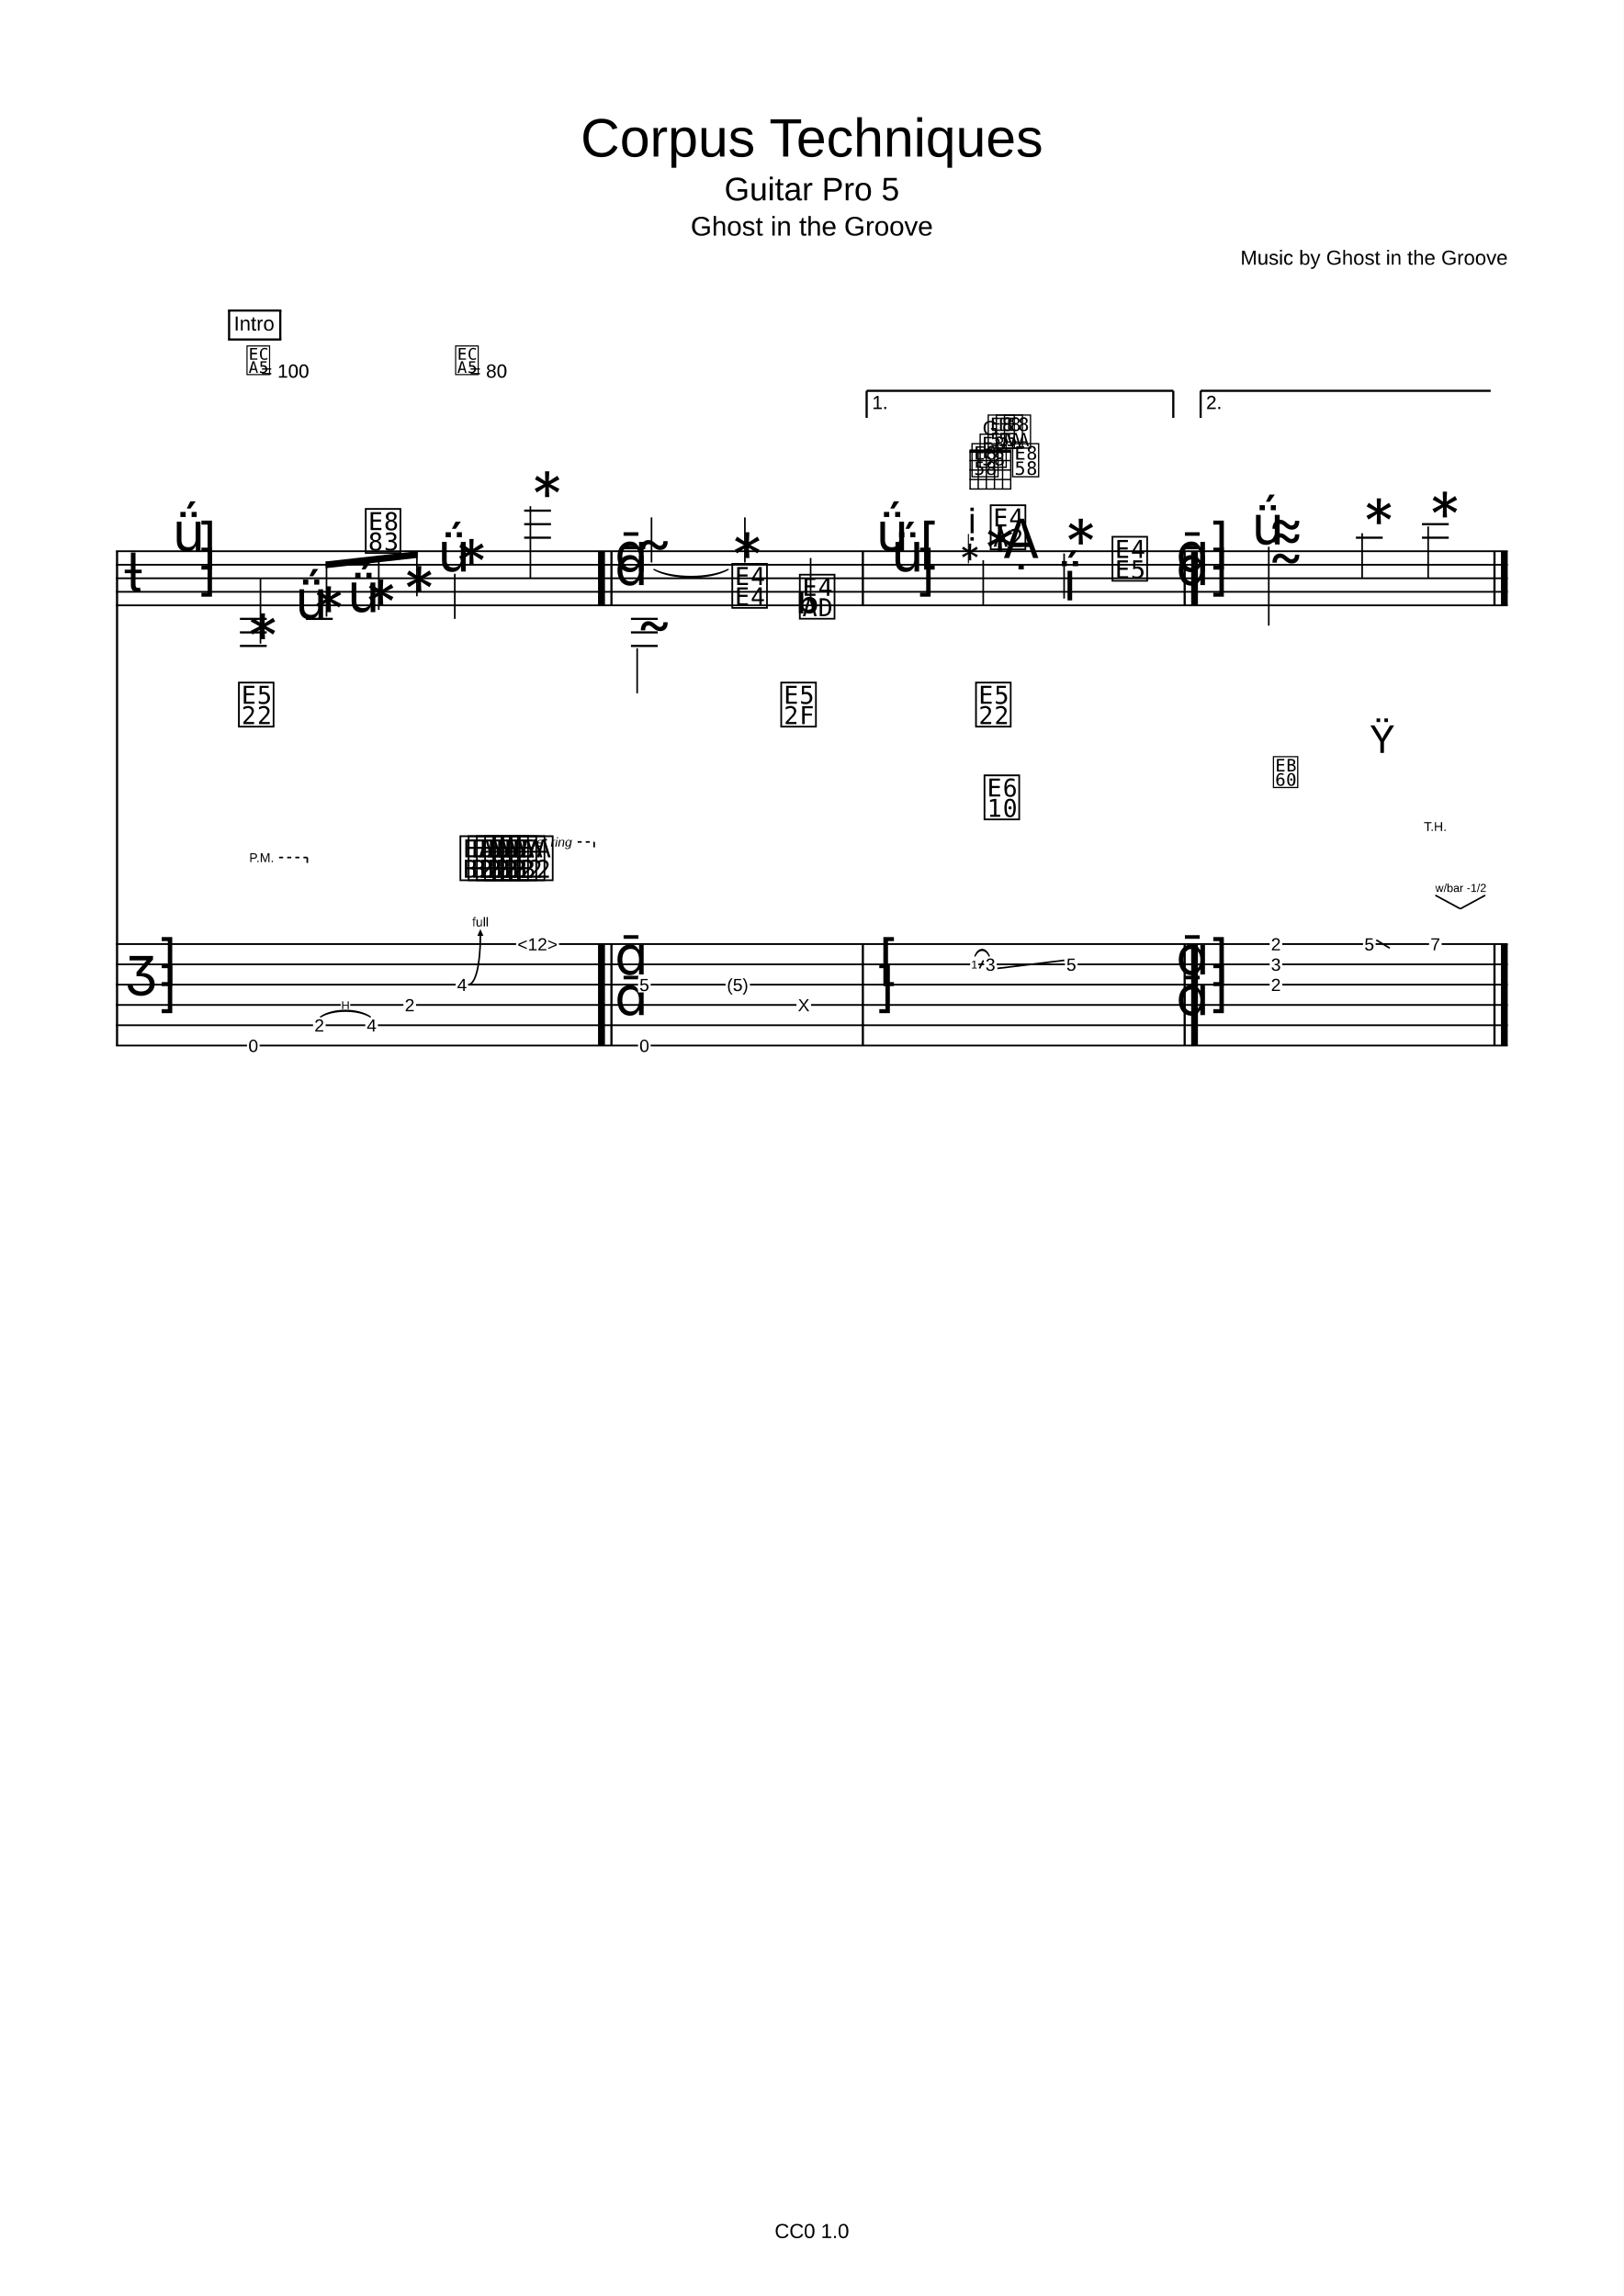
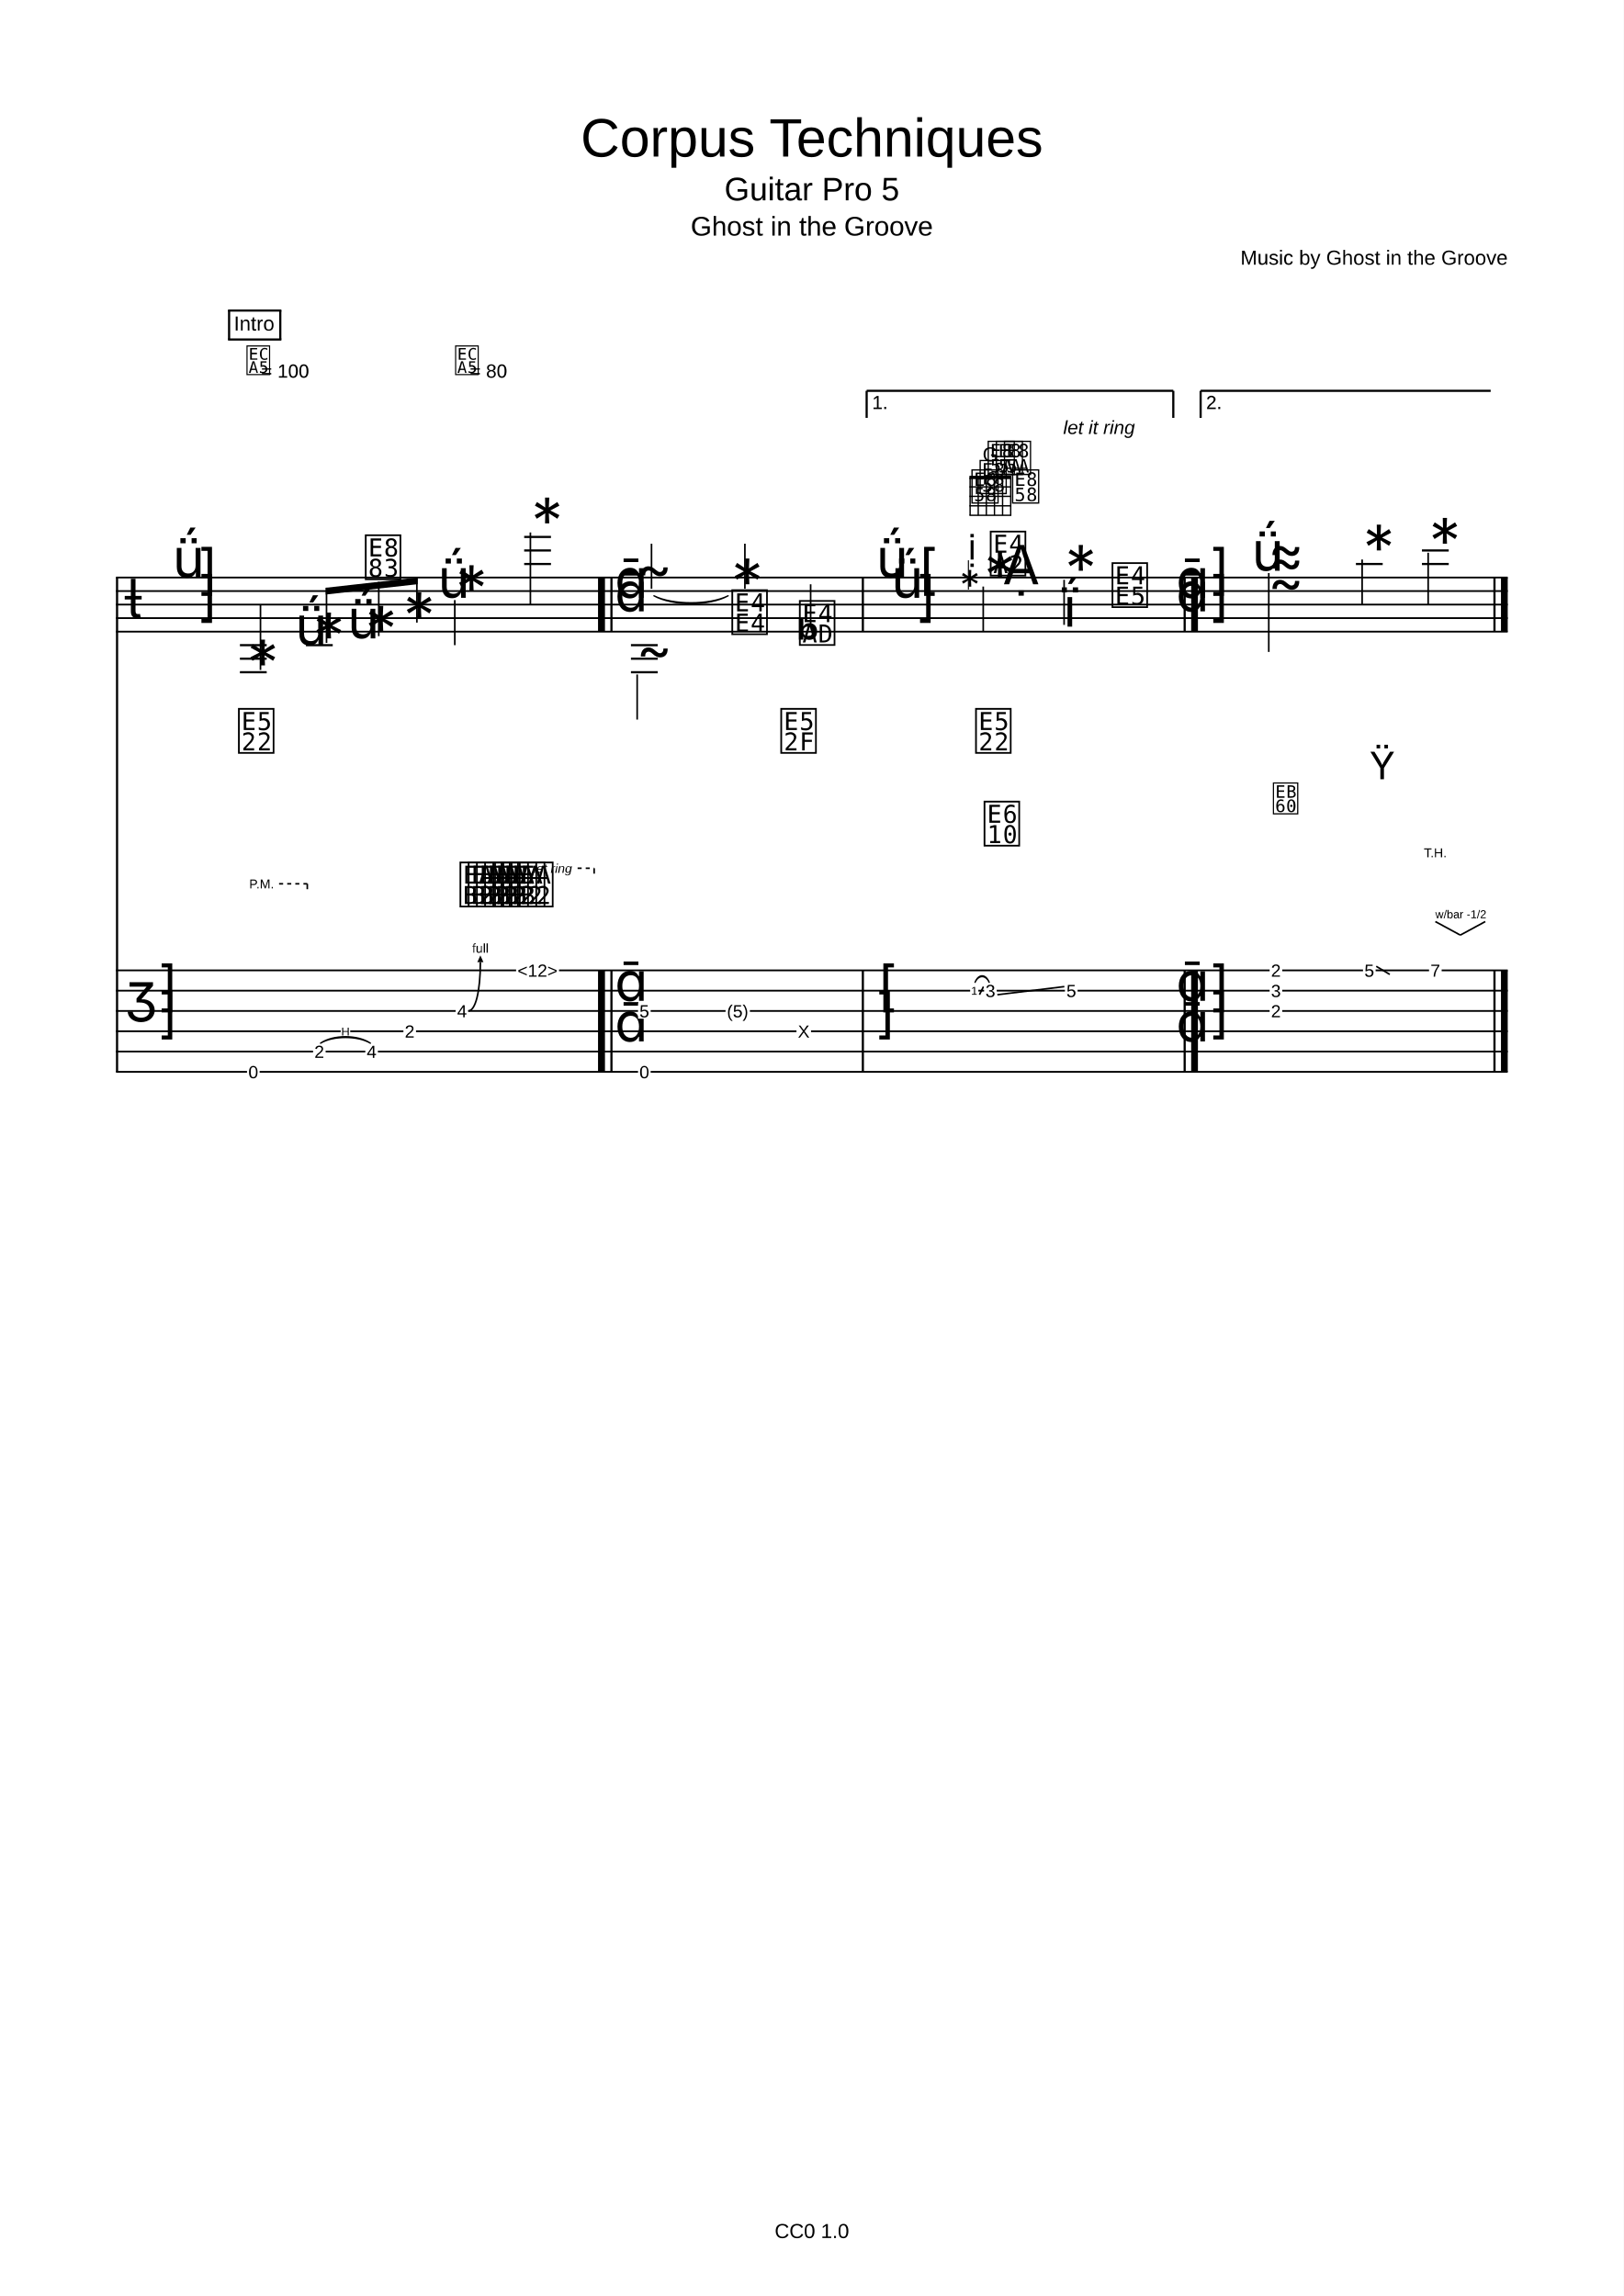
<svg xmlns="http://www.w3.org/2000/svg" width="1200" height="1697.143" viewBox="0 0 120 169.714">
  <style>@font-face{font-family:"Bravura";src:url("Bravura.otf")}text{font-family:"Bravura";font-size:4px}text.t{font-family:Arial,Helvetica,sans-serif}</style>
  <rect x="0" y="0" width="120" height="169.714" fill="white" />
  <g fill="black" stroke="black">
-     <line class="staffLine" x1="8.571" y1="40.745" x2="111.429" y2="40.745" stroke-width="0.13" />
-     <line class="staffLine" x1="8.571" y1="41.745" x2="111.429" y2="41.745" stroke-width="0.13" />
-     <line class="staffLine" x1="8.571" y1="42.745" x2="111.429" y2="42.745" stroke-width="0.13" />
-     <line class="staffLine" x1="8.571" y1="43.745" x2="111.429" y2="43.745" stroke-width="0.13" />
-     <line class="staffLine" x1="8.571" y1="44.745" x2="111.429" y2="44.745" stroke-width="0.13" />
-     <line class="ledgerLine" x1="17.731" y1="45.745" x2="19.711" y2="45.745" stroke-width="0.16" />
-     <line class="ledgerLine" x1="17.731" y1="46.745" x2="19.711" y2="46.745" stroke-width="0.16" />
-     <line class="ledgerLine" x1="17.731" y1="47.745" x2="19.711" y2="47.745" stroke-width="0.16" />
-     <line class="stem" x1="19.251" y1="47.577" x2="19.251" y2="42.745" stroke-width="0.12" />
-     <line class="ledgerLine" x1="22.611" y1="45.745" x2="24.591" y2="45.745" stroke-width="0.16" />
-     <line class="stem" x1="33.611" y1="42.413" x2="33.611" y2="45.745" stroke-width="0.12" />
-     <line class="ledgerLine" x1="38.739" y1="39.745" x2="40.719" y2="39.745" stroke-width="0.16" />
-     <line class="ledgerLine" x1="38.739" y1="38.745" x2="40.719" y2="38.745" stroke-width="0.16" />
-     <line class="ledgerLine" x1="38.739" y1="37.745" x2="40.719" y2="37.745" stroke-width="0.16" />
-     <line class="stem" x1="39.199" y1="37.413" x2="39.199" y2="42.745" stroke-width="0.12" />
-     <line class="stem" x1="24.131" y1="45.577" x2="24.131" y2="41.495" stroke-width="0.12" />
-     <line class="stem" x1="27.992" y1="45.077" x2="27.992" y2="41.062" stroke-width="0.12" />
-     <line class="stem" x1="30.809" y1="44.077" x2="30.809" y2="40.745" stroke-width="0.12" />
-     <line class="barline" x1="44.29" y1="40.745" x2="44.29" y2="44.745" stroke-width="0.16" />
-     <line class="barline" x1="44.46" y1="40.745" x2="44.46" y2="44.745" stroke-width="0.5" />
-     <line class="barline" x1="45.19" y1="40.745" x2="45.19" y2="44.745" stroke-width="0.16" />
-     <line class="stem" x1="48.15" y1="41.577" x2="48.15" y2="38.245" stroke-width="0.12" />
-     <line class="stem" x1="55.051" y1="41.577" x2="55.051" y2="38.245" stroke-width="0.12" />
-     <line class="stem" x1="59.91" y1="44.301" x2="59.91" y2="41.245" stroke-width="0.12" />
-     <line class="ledgerLine" x1="46.63" y1="45.745" x2="48.61" y2="45.745" stroke-width="0.16" />
-     <line class="ledgerLine" x1="46.63" y1="46.745" x2="48.61" y2="46.745" stroke-width="0.16" />
-     <line class="ledgerLine" x1="46.63" y1="47.745" x2="48.61" y2="47.745" stroke-width="0.16" />
-     <line class="stem" x1="47.09" y1="47.913" x2="47.09" y2="51.245" stroke-width="0.12" />
-     <line class="barline" x1="63.77" y1="40.745" x2="63.77" y2="44.745" stroke-width="0.16" />
-     <line class="stem" x1="72.666" y1="41.413" x2="72.666" y2="44.745" stroke-width="0.12" />
-     <line class="stem" x1="71.57" y1="41.636" x2="71.57" y2="39.47" stroke-width="0.078" />
-     <line class="stem" x1="78.643" y1="40.913" x2="78.643" y2="44.245" stroke-width="0.12" />
-     <line class="barline" x1="87.553" y1="40.745" x2="87.553" y2="44.745" stroke-width="0.16" />
-     <line class="barline" x1="88.283" y1="40.745" x2="88.283" y2="44.745" stroke-width="0.5" />
-     <line class="stem" x1="93.769" y1="40.413" x2="93.769" y2="46.245" stroke-width="0.12" />
-     <line class="ledgerLine" x1="100.209" y1="39.745" x2="102.189" y2="39.745" stroke-width="0.16" />
-     <line class="stem" x1="100.669" y1="39.413" x2="100.669" y2="42.745" stroke-width="0.12" />
-     <line class="ledgerLine" x1="105.089" y1="39.745" x2="107.069" y2="39.745" stroke-width="0.16" />
-     <line class="ledgerLine" x1="105.089" y1="38.745" x2="107.069" y2="38.745" stroke-width="0.16" />
-     <line class="stem" x1="105.549" y1="38.913" x2="105.549" y2="42.745" stroke-width="0.12" />
-     <line class="barline" x1="110.449" y1="40.745" x2="110.449" y2="44.745" stroke-width="0.16" />
-     <line class="barline" x1="111.179" y1="40.745" x2="111.179" y2="44.745" stroke-width="0.5" />
-     <line class="chord" x1="74.696" y1="33.345" x2="74.696" y2="36.145" stroke-width="0.1" />
-     <line class="chord" x1="74.096" y1="33.345" x2="74.096" y2="36.145" stroke-width="0.1" />
-     <line class="chord" x1="73.496" y1="33.345" x2="73.496" y2="36.145" stroke-width="0.1" />
-     <line class="chord" x1="72.896" y1="33.345" x2="72.896" y2="36.145" stroke-width="0.1" />
-     <line class="chord" x1="72.296" y1="33.345" x2="72.296" y2="36.145" stroke-width="0.1" />
-     <line class="chord" x1="71.696" y1="33.345" x2="71.696" y2="36.145" stroke-width="0.1" />
-     <line class="chord" x1="71.646" y1="33.345" x2="74.746" y2="33.345" stroke-width="0.25" />
-     <line class="chord" x1="71.646" y1="34.045" x2="74.746" y2="34.045" stroke-width="0.1" />
-     <line class="chord" x1="71.646" y1="34.745" x2="74.746" y2="34.745" stroke-width="0.1" />
-     <line class="chord" x1="71.646" y1="35.445" x2="74.746" y2="35.445" stroke-width="0.1" />
-     <line class="chord" x1="71.646" y1="36.145" x2="74.746" y2="36.145" stroke-width="0.1" />
-     <line class="staffLine" x1="8.571" y1="69.783" x2="111.429" y2="69.783" stroke-width="0.13" />
-     <line class="staffLine" x1="8.571" y1="71.283" x2="111.429" y2="71.283" stroke-width="0.13" />
-     <line class="staffLine" x1="8.571" y1="72.783" x2="111.429" y2="72.783" stroke-width="0.13" />
-     <line class="staffLine" x1="8.571" y1="74.283" x2="111.429" y2="74.283" stroke-width="0.13" />
-     <line class="staffLine" x1="8.571" y1="75.783" x2="111.429" y2="75.783" stroke-width="0.13" />
-     <line class="staffLine" x1="8.571" y1="77.283" x2="111.429" y2="77.283" stroke-width="0.13" />
-     <line class="barline" x1="44.29" y1="69.783" x2="44.29" y2="77.283" stroke-width="0.16" />
-     <line class="barline" x1="44.46" y1="69.783" x2="44.46" y2="77.283" stroke-width="0.5" />
-     <line class="barline" x1="45.19" y1="69.783" x2="45.19" y2="77.283" stroke-width="0.16" />
-     <line class="barline" x1="63.77" y1="69.783" x2="63.77" y2="77.283" stroke-width="0.16" />
-     <line class="slide" x1="72.387" y1="71.583" x2="72.685" y2="70.983" stroke-width="0.12" />
-     <line class="slide" x1="73.708" y1="71.583" x2="78.661" y2="70.983" stroke-width="0.12" />
-     <line class="barline" x1="87.553" y1="69.783" x2="87.553" y2="77.283" stroke-width="0.16" />
-     <line class="barline" x1="88.283" y1="69.783" x2="88.283" y2="77.283" stroke-width="0.5" />
-     <line class="slide" x1="101.711" y1="69.483" x2="102.711" y2="70.083" stroke-width="0.12" />
-     <line class="barline" x1="110.449" y1="69.783" x2="110.449" y2="77.283" stroke-width="0.16" />
-     <line class="barline" x1="111.179" y1="69.783" x2="111.179" y2="77.283" stroke-width="0.5" />
-     <line class="bend" x1="106.079" y1="66.176" x2="107.924" y2="67.176" stroke-width="0.12" />
-     <line class="bend" x1="107.924" y1="67.176" x2="109.769" y2="66.176" stroke-width="0.12" />
-     <line class="technique" x1="20.625" y1="63.384" x2="22.711" y2="63.384" stroke-width="0.12" stroke-dasharray="0.3" />
-     <line class="technique" x1="22.711" y1="63.384" x2="22.711" y2="63.784" stroke-width="0.12" />
-     <line class="technique" x1="42.688" y1="62.234" x2="43.91" y2="62.234" stroke-width="0.12" stroke-dasharray="0.3" />
-     <line class="technique" x1="43.91" y1="62.234" x2="43.91" y2="62.634" stroke-width="0.12" />
+     <line class="staffLine" x1="8.571" y1="42.689" x2="111.429" y2="42.689" stroke-width="0.13" />
+     <line class="staffLine" x1="8.571" y1="43.689" x2="111.429" y2="43.689" stroke-width="0.13" />
+     <line class="staffLine" x1="8.571" y1="44.689" x2="111.429" y2="44.689" stroke-width="0.13" />
+     <line class="staffLine" x1="8.571" y1="45.689" x2="111.429" y2="45.689" stroke-width="0.13" />
+     <line class="staffLine" x1="8.571" y1="46.689" x2="111.429" y2="46.689" stroke-width="0.13" />
+     <line class="ledgerLine" x1="17.731" y1="47.689" x2="19.711" y2="47.689" stroke-width="0.16" />
+     <line class="ledgerLine" x1="17.731" y1="48.689" x2="19.711" y2="48.689" stroke-width="0.16" />
+     <line class="ledgerLine" x1="17.731" y1="49.689" x2="19.711" y2="49.689" stroke-width="0.16" />
+     <line class="stem" x1="19.251" y1="49.521" x2="19.251" y2="44.689" stroke-width="0.12" />
+     <line class="ledgerLine" x1="22.611" y1="47.689" x2="24.591" y2="47.689" stroke-width="0.16" />
+     <line class="stem" x1="33.611" y1="44.357" x2="33.611" y2="47.689" stroke-width="0.12" />
+     <line class="ledgerLine" x1="38.739" y1="41.689" x2="40.719" y2="41.689" stroke-width="0.16" />
+     <line class="ledgerLine" x1="38.739" y1="40.689" x2="40.719" y2="40.689" stroke-width="0.16" />
+     <line class="ledgerLine" x1="38.739" y1="39.689" x2="40.719" y2="39.689" stroke-width="0.16" />
+     <line class="stem" x1="39.199" y1="39.357" x2="39.199" y2="44.689" stroke-width="0.12" />
+     <line class="stem" x1="24.131" y1="47.521" x2="24.131" y2="43.439" stroke-width="0.12" />
+     <line class="stem" x1="27.992" y1="47.021" x2="27.992" y2="43.006" stroke-width="0.12" />
+     <line class="stem" x1="30.809" y1="46.021" x2="30.809" y2="42.689" stroke-width="0.12" />
+     <line class="barline" x1="44.29" y1="42.689" x2="44.29" y2="46.689" stroke-width="0.16" />
+     <line class="barline" x1="44.46" y1="42.689" x2="44.46" y2="46.689" stroke-width="0.5" />
+     <line class="barline" x1="45.19" y1="42.689" x2="45.19" y2="46.689" stroke-width="0.16" />
+     <line class="stem" x1="48.15" y1="43.521" x2="48.15" y2="40.189" stroke-width="0.12" />
+     <line class="stem" x1="55.051" y1="43.521" x2="55.051" y2="40.189" stroke-width="0.12" />
+     <line class="stem" x1="59.91" y1="46.245" x2="59.91" y2="43.189" stroke-width="0.12" />
+     <line class="ledgerLine" x1="46.63" y1="47.689" x2="48.61" y2="47.689" stroke-width="0.16" />
+     <line class="ledgerLine" x1="46.63" y1="48.689" x2="48.61" y2="48.689" stroke-width="0.16" />
+     <line class="ledgerLine" x1="46.63" y1="49.689" x2="48.61" y2="49.689" stroke-width="0.16" />
+     <line class="stem" x1="47.09" y1="49.857" x2="47.09" y2="53.189" stroke-width="0.12" />
+     <line class="barline" x1="63.77" y1="42.689" x2="63.77" y2="46.689" stroke-width="0.16" />
+     <line class="stem" x1="72.666" y1="43.357" x2="72.666" y2="46.689" stroke-width="0.12" />
+     <line class="stem" x1="71.57" y1="43.58" x2="71.57" y2="41.414" stroke-width="0.078" />
+     <line class="stem" x1="78.643" y1="42.857" x2="78.643" y2="46.189" stroke-width="0.12" />
+     <line class="barline" x1="87.553" y1="42.689" x2="87.553" y2="46.689" stroke-width="0.16" />
+     <line class="barline" x1="88.283" y1="42.689" x2="88.283" y2="46.689" stroke-width="0.5" />
+     <line class="stem" x1="93.769" y1="42.357" x2="93.769" y2="48.189" stroke-width="0.12" />
+     <line class="ledgerLine" x1="100.209" y1="41.689" x2="102.189" y2="41.689" stroke-width="0.16" />
+     <line class="stem" x1="100.669" y1="41.357" x2="100.669" y2="44.689" stroke-width="0.12" />
+     <line class="ledgerLine" x1="105.089" y1="41.689" x2="107.069" y2="41.689" stroke-width="0.16" />
+     <line class="ledgerLine" x1="105.089" y1="40.689" x2="107.069" y2="40.689" stroke-width="0.16" />
+     <line class="stem" x1="105.549" y1="40.857" x2="105.549" y2="44.689" stroke-width="0.12" />
+     <line class="barline" x1="110.449" y1="42.689" x2="110.449" y2="46.689" stroke-width="0.16" />
+     <line class="barline" x1="111.179" y1="42.689" x2="111.179" y2="46.689" stroke-width="0.5" />
+     <line class="chord" x1="74.696" y1="35.289" x2="74.696" y2="38.089" stroke-width="0.1" />
+     <line class="chord" x1="74.096" y1="35.289" x2="74.096" y2="38.089" stroke-width="0.1" />
+     <line class="chord" x1="73.496" y1="35.289" x2="73.496" y2="38.089" stroke-width="0.1" />
+     <line class="chord" x1="72.896" y1="35.289" x2="72.896" y2="38.089" stroke-width="0.1" />
+     <line class="chord" x1="72.296" y1="35.289" x2="72.296" y2="38.089" stroke-width="0.1" />
+     <line class="chord" x1="71.696" y1="35.289" x2="71.696" y2="38.089" stroke-width="0.1" />
+     <line class="chord" x1="71.646" y1="35.289" x2="74.746" y2="35.289" stroke-width="0.25" />
+     <line class="chord" x1="71.646" y1="35.989" x2="74.746" y2="35.989" stroke-width="0.1" />
+     <line class="chord" x1="71.646" y1="36.689" x2="74.746" y2="36.689" stroke-width="0.1" />
+     <line class="chord" x1="71.646" y1="37.389" x2="74.746" y2="37.389" stroke-width="0.1" />
+     <line class="chord" x1="71.646" y1="38.089" x2="74.746" y2="38.089" stroke-width="0.1" />
+     <line class="staffLine" x1="8.571" y1="71.727" x2="111.429" y2="71.727" stroke-width="0.13" />
+     <line class="staffLine" x1="8.571" y1="73.227" x2="111.429" y2="73.227" stroke-width="0.13" />
+     <line class="staffLine" x1="8.571" y1="74.727" x2="111.429" y2="74.727" stroke-width="0.13" />
+     <line class="staffLine" x1="8.571" y1="76.227" x2="111.429" y2="76.227" stroke-width="0.13" />
+     <line class="staffLine" x1="8.571" y1="77.727" x2="111.429" y2="77.727" stroke-width="0.13" />
+     <line class="staffLine" x1="8.571" y1="79.227" x2="111.429" y2="79.227" stroke-width="0.13" />
+     <line class="barline" x1="44.29" y1="71.727" x2="44.29" y2="79.227" stroke-width="0.16" />
+     <line class="barline" x1="44.46" y1="71.727" x2="44.46" y2="79.227" stroke-width="0.5" />
+     <line class="barline" x1="45.19" y1="71.727" x2="45.19" y2="79.227" stroke-width="0.16" />
+     <line class="barline" x1="63.77" y1="71.727" x2="63.77" y2="79.227" stroke-width="0.16" />
+     <line class="slide" x1="72.387" y1="73.527" x2="72.685" y2="72.927" stroke-width="0.12" />
+     <line class="slide" x1="73.708" y1="73.527" x2="78.661" y2="72.927" stroke-width="0.12" />
+     <line class="barline" x1="87.553" y1="71.727" x2="87.553" y2="79.227" stroke-width="0.16" />
+     <line class="barline" x1="88.283" y1="71.727" x2="88.283" y2="79.227" stroke-width="0.5" />
+     <line class="slide" x1="101.711" y1="71.427" x2="102.711" y2="72.027" stroke-width="0.12" />
+     <line class="barline" x1="110.449" y1="71.727" x2="110.449" y2="79.227" stroke-width="0.16" />
+     <line class="barline" x1="111.179" y1="71.727" x2="111.179" y2="79.227" stroke-width="0.5" />
+     <line class="bend" x1="106.079" y1="68.12" x2="107.924" y2="69.12" stroke-width="0.12" />
+     <line class="bend" x1="107.924" y1="69.12" x2="109.769" y2="68.12" stroke-width="0.12" />
+     <line class="technique" x1="20.625" y1="65.328" x2="22.711" y2="65.328" stroke-width="0.12" stroke-dasharray="0.3" />
+     <line class="technique" x1="22.711" y1="65.328" x2="22.711" y2="65.728" stroke-width="0.12" />
+     <line class="technique" x1="42.688" y1="64.178" x2="43.91" y2="64.178" stroke-width="0.12" stroke-dasharray="0.3" />
+     <line class="technique" x1="43.91" y1="64.178" x2="43.91" y2="64.578" stroke-width="0.12" />
    <line class="volta" x1="64.05" y1="28.888" x2="86.713" y2="28.888" stroke-width="0.16" />
    <line class="volta" x1="64.05" y1="28.888" x2="64.05" y2="30.888" stroke-width="0.16" />
    <line class="volta" x1="86.713" y1="28.888" x2="86.713" y2="30.888" stroke-width="0.16" />
    <line class="volta" x1="88.733" y1="28.888" x2="110.169" y2="28.888" stroke-width="0.16" />
    <line class="volta" x1="88.733" y1="28.888" x2="88.733" y2="30.888" stroke-width="0.16" />
    <line class="section" x1="16.851" y1="22.955" x2="20.795" y2="22.955" stroke-width="0.16" />
    <line class="section" x1="16.851" y1="25.095" x2="20.795" y2="25.095" stroke-width="0.16" />
    <line class="section" x1="16.931" y1="22.955" x2="16.931" y2="25.095" stroke-width="0.16" />
    <line class="section" x1="20.715" y1="22.955" x2="20.715" y2="25.095" stroke-width="0.16" />
-     <line class="barline" x1="8.651" y1="40.745" x2="8.651" y2="77.283" stroke-width="0.16" />
-     <polygon class="beam" stroke="none" points="24.071,41.502 30.869,40.738 30.869,41.238 24.071,42.002" />
-     <text class="clef" x="9.171" y="43.745" stroke="none"></text>
-     <text class="keySignature" x="12.755" y="40.745" stroke="none"></text>
-     <text class="timeSignature" x="14.651" y="41.745" stroke="none"></text>
-     <text class="timeSignature" x="14.651" y="43.745" stroke="none"></text>
-     <text class="notehead" x="18.131" y="47.745" stroke="none"></text>
-     <text class="notehead" x="23.011" y="45.745" stroke="none"></text>
-     <text class="accidental" x="21.815" y="45.745" stroke="none"></text>
-     <text class="notehead" x="26.872" y="45.245" stroke="none"></text>
-     <text class="accidental" x="25.676" y="45.245" stroke="none"></text>
-     <text class="notehead" x="29.689" y="44.245" stroke="none"></text>
-     <text class="notehead" x="33.551" y="42.245" stroke="none"></text>
-     <text class="accidental" x="32.355" y="42.245" stroke="none"></text>
-     <text class="notehead" x="39.139" y="37.245" stroke="none"></text>
-     <text class="tuplet" x="26.838" y="40.688" stroke="none"></text>
-     <text class="repeat" x="45.43" y="42.245" stroke="none"></text>
-     <text class="repeat" x="45.43" y="43.245" stroke="none"></text>
-     <text class="notehead" x="47.03" y="41.745" stroke="none"></text>
-     <text class="notehead" x="53.931" y="41.745" stroke="none"></text>
-     <text class="notehead" x="58.81" y="44.745" stroke="none"></text>
-     <text class="articulation" x="58.922" y="45.545" stroke="none"></text>
-     <text class="notehead" x="47.03" y="47.745" stroke="none"></text>
-     <text class="rest" x="53.931" y="44.745" stroke="none"></text>
-     <text class="keySignature" x="64.75" y="40.745" stroke="none"></text>
-     <text class="keySignature" x="65.866" y="42.245" stroke="none"></text>
-     <text class="timeSignature" x="67.86" y="41.745" stroke="none"></text>
-     <text class="timeSignature" x="67.762" y="43.745" stroke="none"></text>
-     <text class="notehead" x="72.606" y="41.245" stroke="none"></text>
-     <text class="dot" x="74.086" y="41.245" stroke="none"></text>
-     <text class="notehead" x="70.842" y="41.745" style="font-size:2.6px" stroke="none"></text>
-     <text class="flag" x="71.531" y="39.413" style="font-size:2.6px" stroke="none"></text>
-     <text class="articulation" x="73.028" y="40.413" stroke="none"></text>
-     <text class="notehead" x="78.583" y="40.745" stroke="none"></text>
-     <text class="flag" x="78.583" y="44.377" stroke="none"></text>
-     <text class="rest" x="82.029" y="42.745" stroke="none"></text>
-     <text class="repeat" x="86.913" y="42.245" stroke="none"></text>
-     <text class="repeat" x="86.913" y="43.245" stroke="none"></text>
-     <text class="timeSignature" x="89.433" y="41.745" stroke="none"></text>
-     <text class="timeSignature" x="89.433" y="43.745" stroke="none"></text>
-     <text class="notehead" x="93.709" y="40.245" stroke="none"></text>
-     <text class="accidental" x="92.513" y="40.245" stroke="none"></text>
-     <text class="notehead" x="93.709" y="41.245" stroke="none"></text>
-     <text class="notehead" x="93.709" y="42.745" stroke="none"></text>
-     <text class="notehead" x="100.609" y="39.245" stroke="none"></text>
-     <text class="notehead" x="105.489" y="38.745" stroke="none"></text>
-     <text class="chord" x="74.695" y="35.097" style="font-size:3px" stroke="none"></text>
-     <text class="chord" x="74.095" y="32.982" style="font-size:3px" stroke="none"></text>
-     <text class="chord" x="73.495" y="32.982" style="font-size:3px" stroke="none"></text>
-     <text class="chord" x="72.895" y="32.982" style="font-size:3px" stroke="none"></text>
-     <text class="chord" x="72.295" y="34.397" style="font-size:3px" stroke="none"></text>
-     <text class="chord" x="71.695" y="35.097" style="font-size:3px" stroke="none"></text>
-     <text class="dynamic" x="17.465" y="53.521" stroke="none"></text>
-     <text class="dynamic" x="57.548" y="53.521" stroke="none"></text>
-     <text class="dynamic" x="71.94" y="53.521" stroke="none"></text>
-     <text class="clef" x="9.183" y="73.565" stroke="none"></text>
-     <text class="timeSignature" x="11.715" y="72.533" stroke="none"></text>
-     <text class="timeSignature" x="11.715" y="74.533" stroke="none"></text>
-     <text class="repeat" x="45.43" y="72.033" stroke="none"></text>
-     <text class="repeat" x="45.43" y="75.033" stroke="none"></text>
-     <text class="timeSignature" x="64.848" y="72.533" stroke="none"></text>
-     <text class="timeSignature" x="64.75" y="74.533" stroke="none"></text>
-     <text class="repeat" x="86.913" y="72.033" stroke="none"></text>
-     <text class="repeat" x="86.913" y="75.033" stroke="none"></text>
-     <text class="timeSignature" x="89.433" y="72.533" stroke="none"></text>
-     <text class="timeSignature" x="89.433" y="74.533" stroke="none"></text>
-     <text class="vibrato" x="33.837" y="64.876" stroke="none"></text>
-     <text class="vibrato" x="34.445" y="64.876" stroke="none"></text>
-     <text class="vibrato" x="35.053" y="64.876" stroke="none"></text>
-     <text class="vibrato" x="35.661" y="64.876" stroke="none"></text>
-     <text class="vibrato" x="36.269" y="64.876" stroke="none"></text>
-     <text class="vibrato" x="36.877" y="64.876" stroke="none"></text>
-     <text class="vibrato" x="37.485" y="64.876" stroke="none"></text>
-     <text class="vibrato" x="38.093" y="64.876" stroke="none"></text>
-     <text class="technique" x="72.572" y="60.376" stroke="none"></text>
-     <text class="technique" x="93.979" y="58.076" style="font-size:2.8px" stroke="none"></text>
-     <text class="technique" x="101.202" y="55.653" style="font-size:2.8px" stroke="none"></text>
+     <line class="barline" x1="8.651" y1="42.689" x2="8.651" y2="79.227" stroke-width="0.16" />
+     <polygon class="beam" stroke="none" points="24.071,43.446 30.869,42.682 30.869,43.182 24.071,43.946" />
+     <text class="clef" x="9.171" y="45.689" stroke="none"></text>
+     <text class="keySignature" x="12.755" y="42.689" stroke="none"></text>
+     <text class="timeSignature" x="14.651" y="43.689" stroke="none"></text>
+     <text class="timeSignature" x="14.651" y="45.689" stroke="none"></text>
+     <text class="notehead" x="18.131" y="49.689" stroke="none"></text>
+     <text class="notehead" x="23.011" y="47.689" stroke="none"></text>
+     <text class="accidental" x="21.815" y="47.689" stroke="none"></text>
+     <text class="notehead" x="26.872" y="47.189" stroke="none"></text>
+     <text class="accidental" x="25.676" y="47.189" stroke="none"></text>
+     <text class="notehead" x="29.689" y="46.189" stroke="none"></text>
+     <text class="notehead" x="33.551" y="44.189" stroke="none"></text>
+     <text class="accidental" x="32.355" y="44.189" stroke="none"></text>
+     <text class="notehead" x="39.139" y="39.189" stroke="none"></text>
+     <text class="tuplet" x="26.838" y="42.632" stroke="none"></text>
+     <text class="repeat" x="45.43" y="44.189" stroke="none"></text>
+     <text class="repeat" x="45.43" y="45.189" stroke="none"></text>
+     <text class="notehead" x="47.03" y="43.689" stroke="none"></text>
+     <text class="notehead" x="53.931" y="43.689" stroke="none"></text>
+     <text class="notehead" x="58.81" y="46.689" stroke="none"></text>
+     <text class="articulation" x="58.922" y="47.489" stroke="none"></text>
+     <text class="notehead" x="47.03" y="49.689" stroke="none"></text>
+     <text class="rest" x="53.931" y="46.689" stroke="none"></text>
+     <text class="keySignature" x="64.75" y="42.689" stroke="none"></text>
+     <text class="keySignature" x="65.866" y="44.189" stroke="none"></text>
+     <text class="timeSignature" x="67.86" y="43.689" stroke="none"></text>
+     <text class="timeSignature" x="67.762" y="45.689" stroke="none"></text>
+     <text class="notehead" x="72.606" y="43.189" stroke="none"></text>
+     <text class="dot" x="74.086" y="43.189" stroke="none"></text>
+     <text class="notehead" x="70.842" y="43.689" style="font-size:2.6px" stroke="none"></text>
+     <text class="flag" x="71.531" y="41.357" style="font-size:2.6px" stroke="none"></text>
+     <text class="articulation" x="73.028" y="42.357" stroke="none"></text>
+     <text class="notehead" x="78.583" y="42.689" stroke="none"></text>
+     <text class="flag" x="78.583" y="46.321" stroke="none"></text>
+     <text class="rest" x="82.029" y="44.689" stroke="none"></text>
+     <text class="repeat" x="86.913" y="44.189" stroke="none"></text>
+     <text class="repeat" x="86.913" y="45.189" stroke="none"></text>
+     <text class="timeSignature" x="89.433" y="43.689" stroke="none"></text>
+     <text class="timeSignature" x="89.433" y="45.689" stroke="none"></text>
+     <text class="notehead" x="93.709" y="42.189" stroke="none"></text>
+     <text class="accidental" x="92.513" y="42.189" stroke="none"></text>
+     <text class="notehead" x="93.709" y="43.189" stroke="none"></text>
+     <text class="notehead" x="93.709" y="44.689" stroke="none"></text>
+     <text class="notehead" x="100.609" y="41.189" stroke="none"></text>
+     <text class="notehead" x="105.489" y="40.689" stroke="none"></text>
+     <text class="chord" x="74.695" y="37.041" style="font-size:3px" stroke="none"></text>
+     <text class="chord" x="74.095" y="34.926" style="font-size:3px" stroke="none"></text>
+     <text class="chord" x="73.495" y="34.926" style="font-size:3px" stroke="none"></text>
+     <text class="chord" x="72.895" y="34.926" style="font-size:3px" stroke="none"></text>
+     <text class="chord" x="72.295" y="36.341" style="font-size:3px" stroke="none"></text>
+     <text class="chord" x="71.695" y="37.041" style="font-size:3px" stroke="none"></text>
+     <text class="dynamic" x="17.465" y="55.465" stroke="none"></text>
+     <text class="dynamic" x="57.548" y="55.465" stroke="none"></text>
+     <text class="dynamic" x="71.94" y="55.465" stroke="none"></text>
+     <text class="clef" x="9.183" y="75.509" stroke="none"></text>
+     <text class="timeSignature" x="11.715" y="74.477" stroke="none"></text>
+     <text class="timeSignature" x="11.715" y="76.477" stroke="none"></text>
+     <text class="repeat" x="45.43" y="73.977" stroke="none"></text>
+     <text class="repeat" x="45.43" y="76.977" stroke="none"></text>
+     <text class="timeSignature" x="64.848" y="74.477" stroke="none"></text>
+     <text class="timeSignature" x="64.75" y="76.477" stroke="none"></text>
+     <text class="repeat" x="86.913" y="73.977" stroke="none"></text>
+     <text class="repeat" x="86.913" y="76.977" stroke="none"></text>
+     <text class="timeSignature" x="89.433" y="74.477" stroke="none"></text>
+     <text class="timeSignature" x="89.433" y="76.477" stroke="none"></text>
+     <text class="vibrato" x="33.837" y="66.82" stroke="none"></text>
+     <text class="vibrato" x="34.445" y="66.82" stroke="none"></text>
+     <text class="vibrato" x="35.053" y="66.82" stroke="none"></text>
+     <text class="vibrato" x="35.661" y="66.82" stroke="none"></text>
+     <text class="vibrato" x="36.269" y="66.82" stroke="none"></text>
+     <text class="vibrato" x="36.877" y="66.82" stroke="none"></text>
+     <text class="vibrato" x="37.485" y="66.82" stroke="none"></text>
+     <text class="vibrato" x="38.093" y="66.82" stroke="none"></text>
+     <text class="technique" x="72.572" y="62.32" stroke="none"></text>
+     <text class="technique" x="93.979" y="60.02" style="font-size:2.8px" stroke="none"></text>
+     <text class="technique" x="101.202" y="57.597" style="font-size:2.8px" stroke="none"></text>
    <text class="tempo" x="18.131" y="27.564" style="font-size:2.6px" stroke="none"></text>
    <text class="tempo" x="33.551" y="27.564" style="font-size:2.6px" stroke="none"></text>
    <text class="t credit" x="60" y="11.571" style="font-size:4px" text-anchor="middle" stroke="none">Corpus Techniques</text>
    <text class="t credit" x="60" y="14.811" style="font-size:2.4px" text-anchor="middle" stroke="none">Guitar Pro 5</text>
    <text class="t credit" x="60" y="17.415" style="font-size:2px" text-anchor="middle" stroke="none">Ghost in the Groove</text>
    <text class="t credit" x="111.429" y="19.56" style="font-size:1.5px" text-anchor="end" stroke="none">Music by Ghost in the Groove</text>
-     <text class="t chord" x="73.196" y="32.157" style="font-size:1.5px" text-anchor="middle" stroke="none">G</text>
-     <rect class="knockout" x="18.256" y="76.711" width="0.931" height="1.144" fill="white" stroke="none" />
-     <text class="t fretNumber" x="18.721" y="77.751" style="font-size:1.3px" text-anchor="middle" stroke="none">0</text>
-     <rect class="knockout" x="23.136" y="75.211" width="0.931" height="1.144" fill="white" stroke="none" />
-     <text class="t fretNumber" x="23.601" y="76.251" style="font-size:1.3px" text-anchor="middle" stroke="none">2</text>
-     <rect class="knockout" x="26.997" y="75.211" width="0.931" height="1.144" fill="white" stroke="none" />
-     <text class="t fretNumber" x="27.462" y="76.251" style="font-size:1.3px" text-anchor="middle" stroke="none">4</text>
-     <rect class="knockout" x="25.18" y="73.915" width="0.703" height="0.748" fill="white" stroke="none" />
-     <text class="t technique" x="25.532" y="74.595" style="font-size:0.85px" text-anchor="middle" stroke="none">H</text>
-     <rect class="knockout" x="29.814" y="73.711" width="0.931" height="1.144" fill="white" stroke="none" />
-     <text class="t fretNumber" x="30.279" y="74.751" style="font-size:1.3px" text-anchor="middle" stroke="none">2</text>
-     <rect class="knockout" x="33.675" y="72.211" width="0.931" height="1.144" fill="white" stroke="none" />
-     <text class="t fretNumber" x="34.141" y="73.251" style="font-size:1.3px" text-anchor="middle" stroke="none">4</text>
-     <rect class="knockout" x="38.143" y="69.211" width="3.172" height="1.144" fill="white" stroke="none" />
-     <text class="t fretNumber" x="39.729" y="70.251" style="font-size:1.3px" text-anchor="middle" stroke="none">&lt;12&gt;</text>
-     <rect class="knockout" x="47.155" y="72.211" width="0.931" height="1.144" fill="white" stroke="none" />
-     <text class="t fretNumber" x="47.62" y="73.251" style="font-size:1.3px" text-anchor="middle" stroke="none">5</text>
-     <rect class="knockout" x="47.155" y="76.711" width="0.931" height="1.144" fill="white" stroke="none" />
-     <text class="t fretNumber" x="47.62" y="77.751" style="font-size:1.3px" text-anchor="middle" stroke="none">0</text>
-     <rect class="knockout" x="53.623" y="72.211" width="1.797" height="1.144" fill="white" stroke="none" />
-     <text class="t fretNumber" x="54.521" y="73.251" style="font-size:1.3px" text-anchor="middle" stroke="none">(5)</text>
-     <rect class="knockout" x="58.863" y="73.711" width="1.075" height="1.144" fill="white" stroke="none" />
-     <text class="t fretNumber" x="59.4" y="74.751" style="font-size:1.3px" text-anchor="middle" stroke="none">X</text>
-     <rect class="knockout" x="71.7" y="70.912" width="0.605" height="0.744" fill="white" stroke="none" />
-     <text class="t fretNumber" x="72.002" y="71.588" style="font-size:0.845px" text-anchor="middle" stroke="none">1</text>
-     <rect class="knockout" x="72.731" y="70.711" width="0.931" height="1.144" fill="white" stroke="none" />
-     <text class="t fretNumber" x="73.196" y="71.751" style="font-size:1.3px" text-anchor="middle" stroke="none">3</text>
-     <rect class="knockout" x="78.707" y="70.711" width="0.931" height="1.144" fill="white" stroke="none" />
-     <text class="t fretNumber" x="79.173" y="71.751" style="font-size:1.3px" text-anchor="middle" stroke="none">5</text>
-     <rect class="knockout" x="93.833" y="69.211" width="0.931" height="1.144" fill="white" stroke="none" />
-     <text class="t fretNumber" x="94.299" y="70.251" style="font-size:1.3px" text-anchor="middle" stroke="none">2</text>
-     <rect class="knockout" x="93.833" y="70.711" width="0.931" height="1.144" fill="white" stroke="none" />
-     <text class="t fretNumber" x="94.299" y="71.751" style="font-size:1.3px" text-anchor="middle" stroke="none">3</text>
-     <rect class="knockout" x="93.833" y="72.211" width="0.931" height="1.144" fill="white" stroke="none" />
-     <text class="t fretNumber" x="94.299" y="73.251" style="font-size:1.3px" text-anchor="middle" stroke="none">2</text>
-     <rect class="knockout" x="100.734" y="69.211" width="0.931" height="1.144" fill="white" stroke="none" />
-     <text class="t fretNumber" x="101.199" y="70.251" style="font-size:1.3px" text-anchor="middle" stroke="none">5</text>
-     <rect class="knockout" x="105.614" y="69.211" width="0.931" height="1.144" fill="white" stroke="none" />
-     <text class="t fretNumber" x="106.079" y="70.251" style="font-size:1.3px" text-anchor="middle" stroke="none">7</text>
-     <text class="t bend" x="106.079" y="65.926" style="font-size:0.85px" text-anchor="start" stroke="none">w/bar -1/2</text>
-     <text class="t technique" x="18.421" y="63.726" style="font-size:0.95px" text-anchor="start" stroke="none">P.M.</text>
-     <text class="t technique" x="39.429" y="62.576" style="font-size:0.95px;font-style:italic" text-anchor="start" stroke="none">let ring</text>
-     <text class="t technique" x="106.079" y="61.426" style="font-size:0.95px" text-anchor="middle" stroke="none">T.H.</text>
-     <text class="t bend" x="35.502" y="68.476" style="font-size:0.95px" text-anchor="middle" stroke="none">full</text>
+     <text class="t chord" x="73.196" y="34.101" style="font-size:1.5px" text-anchor="middle" stroke="none">G</text>
+     <text class="t beatText" x="78.583" y="32.082" style="font-size:1.4px;font-style:italic" text-anchor="start" stroke="none">let it ring</text>
+     <rect class="knockout" x="18.256" y="78.655" width="0.931" height="1.144" fill="white" stroke="none" />
+     <text class="t fretNumber" x="18.721" y="79.695" style="font-size:1.3px" text-anchor="middle" stroke="none">0</text>
+     <rect class="knockout" x="23.136" y="77.155" width="0.931" height="1.144" fill="white" stroke="none" />
+     <text class="t fretNumber" x="23.601" y="78.195" style="font-size:1.3px" text-anchor="middle" stroke="none">2</text>
+     <rect class="knockout" x="26.997" y="77.155" width="0.931" height="1.144" fill="white" stroke="none" />
+     <text class="t fretNumber" x="27.462" y="78.195" style="font-size:1.3px" text-anchor="middle" stroke="none">4</text>
+     <rect class="knockout" x="25.18" y="75.859" width="0.703" height="0.748" fill="white" stroke="none" />
+     <text class="t technique" x="25.532" y="76.539" style="font-size:0.85px" text-anchor="middle" stroke="none">H</text>
+     <rect class="knockout" x="29.814" y="75.655" width="0.931" height="1.144" fill="white" stroke="none" />
+     <text class="t fretNumber" x="30.279" y="76.695" style="font-size:1.3px" text-anchor="middle" stroke="none">2</text>
+     <rect class="knockout" x="33.675" y="74.155" width="0.931" height="1.144" fill="white" stroke="none" />
+     <text class="t fretNumber" x="34.141" y="75.195" style="font-size:1.3px" text-anchor="middle" stroke="none">4</text>
+     <rect class="knockout" x="38.143" y="71.155" width="3.172" height="1.144" fill="white" stroke="none" />
+     <text class="t fretNumber" x="39.729" y="72.195" style="font-size:1.3px" text-anchor="middle" stroke="none">&lt;12&gt;</text>
+     <rect class="knockout" x="47.155" y="74.155" width="0.931" height="1.144" fill="white" stroke="none" />
+     <text class="t fretNumber" x="47.62" y="75.195" style="font-size:1.3px" text-anchor="middle" stroke="none">5</text>
+     <rect class="knockout" x="47.155" y="78.655" width="0.931" height="1.144" fill="white" stroke="none" />
+     <text class="t fretNumber" x="47.62" y="79.695" style="font-size:1.3px" text-anchor="middle" stroke="none">0</text>
+     <rect class="knockout" x="53.623" y="74.155" width="1.797" height="1.144" fill="white" stroke="none" />
+     <text class="t fretNumber" x="54.521" y="75.195" style="font-size:1.3px" text-anchor="middle" stroke="none">(5)</text>
+     <rect class="knockout" x="58.863" y="75.655" width="1.075" height="1.144" fill="white" stroke="none" />
+     <text class="t fretNumber" x="59.4" y="76.695" style="font-size:1.3px" text-anchor="middle" stroke="none">X</text>
+     <rect class="knockout" x="71.7" y="72.856" width="0.605" height="0.744" fill="white" stroke="none" />
+     <text class="t fretNumber" x="72.002" y="73.532" style="font-size:0.845px" text-anchor="middle" stroke="none">1</text>
+     <rect class="knockout" x="72.731" y="72.655" width="0.931" height="1.144" fill="white" stroke="none" />
+     <text class="t fretNumber" x="73.196" y="73.695" style="font-size:1.3px" text-anchor="middle" stroke="none">3</text>
+     <rect class="knockout" x="78.707" y="72.655" width="0.931" height="1.144" fill="white" stroke="none" />
+     <text class="t fretNumber" x="79.173" y="73.695" style="font-size:1.3px" text-anchor="middle" stroke="none">5</text>
+     <rect class="knockout" x="93.833" y="71.155" width="0.931" height="1.144" fill="white" stroke="none" />
+     <text class="t fretNumber" x="94.299" y="72.195" style="font-size:1.3px" text-anchor="middle" stroke="none">2</text>
+     <rect class="knockout" x="93.833" y="72.655" width="0.931" height="1.144" fill="white" stroke="none" />
+     <text class="t fretNumber" x="94.299" y="73.695" style="font-size:1.3px" text-anchor="middle" stroke="none">3</text>
+     <rect class="knockout" x="93.833" y="74.155" width="0.931" height="1.144" fill="white" stroke="none" />
+     <text class="t fretNumber" x="94.299" y="75.195" style="font-size:1.3px" text-anchor="middle" stroke="none">2</text>
+     <rect class="knockout" x="100.734" y="71.155" width="0.931" height="1.144" fill="white" stroke="none" />
+     <text class="t fretNumber" x="101.199" y="72.195" style="font-size:1.3px" text-anchor="middle" stroke="none">5</text>
+     <rect class="knockout" x="105.614" y="71.155" width="0.931" height="1.144" fill="white" stroke="none" />
+     <text class="t fretNumber" x="106.079" y="72.195" style="font-size:1.3px" text-anchor="middle" stroke="none">7</text>
+     <text class="t bend" x="106.079" y="67.87" style="font-size:0.85px" text-anchor="start" stroke="none">w/bar -1/2</text>
+     <text class="t technique" x="18.421" y="65.67" style="font-size:0.95px" text-anchor="start" stroke="none">P.M.</text>
+     <text class="t technique" x="39.429" y="64.52" style="font-size:0.95px;font-style:italic" text-anchor="start" stroke="none">let ring</text>
+     <text class="t technique" x="106.079" y="63.37" style="font-size:0.95px" text-anchor="middle" stroke="none">T.H.</text>
+     <text class="t bend" x="35.502" y="70.42" style="font-size:0.95px" text-anchor="middle" stroke="none">full</text>
    <text class="t volta" x="64.45" y="30.238" style="font-size:1.4px" text-anchor="start" stroke="none">1.</text>
    <text class="t volta" x="89.133" y="30.238" style="font-size:1.4px" text-anchor="start" stroke="none">2.</text>
    <text class="t tempo" x="19.295" y="27.914" style="font-size:1.4px" text-anchor="start" stroke="none">= 100</text>
    <text class="t tempo" x="34.714" y="27.914" style="font-size:1.4px" text-anchor="start" stroke="none">= 80</text>
    <text class="t section" x="17.281" y="24.43" style="font-size:1.5px" text-anchor="start" stroke="none">Intro</text>
    <text class="t credit" x="60" y="165.429" style="font-size:1.5px" text-anchor="middle" stroke="none">CC0 1.0</text>
-     <path class="tie" stroke-width="0.1" stroke-linejoin="round" d="M48.33,42.095 C49.7,42.786 52.441,42.786 53.811,42.095 C52.441,42.866 49.7,42.866 48.33,42.095Z" />
-     <path class="slur" stroke-width="0.1" stroke-linejoin="round" d="M23.691,75.165 C24.611,74.525 26.452,74.525 27.372,75.165 C26.452,74.605 24.611,74.605 23.691,75.165Z" />
-     <path class="slur" stroke-width="0.1" stroke-linejoin="round" d="M72.061,70.665 C72.322,70.025 72.845,70.025 73.106,70.665 C72.845,70.105 72.322,70.105 72.061,70.665Z" />
-     <path class="bend" fill="none" stroke-width="0.12" d="M34.602,72.783 C35.142,72.783 35.502,71.341 35.502,69.176" />
-     <polygon class="bend" stroke="none" points="35.502,68.676 35.277,69.176 35.727,69.176" />
+     <path class="tie" stroke-width="0.1" stroke-linejoin="round" d="M48.33,44.039 C49.7,44.73 52.441,44.73 53.811,44.039 C52.441,44.81 49.7,44.81 48.33,44.039Z" />
+     <path class="slur" stroke-width="0.1" stroke-linejoin="round" d="M23.691,77.109 C24.611,76.469 26.452,76.469 27.372,77.109 C26.452,76.549 24.611,76.549 23.691,77.109Z" />
+     <path class="slur" stroke-width="0.1" stroke-linejoin="round" d="M72.061,72.609 C72.322,71.969 72.845,71.969 73.106,72.609 C72.845,72.049 72.322,72.049 72.061,72.609Z" />
+     <path class="bend" fill="none" stroke-width="0.12" d="M34.602,74.727 C35.142,74.727 35.502,73.285 35.502,71.12" />
+     <polygon class="bend" stroke="none" points="35.502,70.62 35.277,71.12 35.727,71.12" />
  </g>
</svg>
